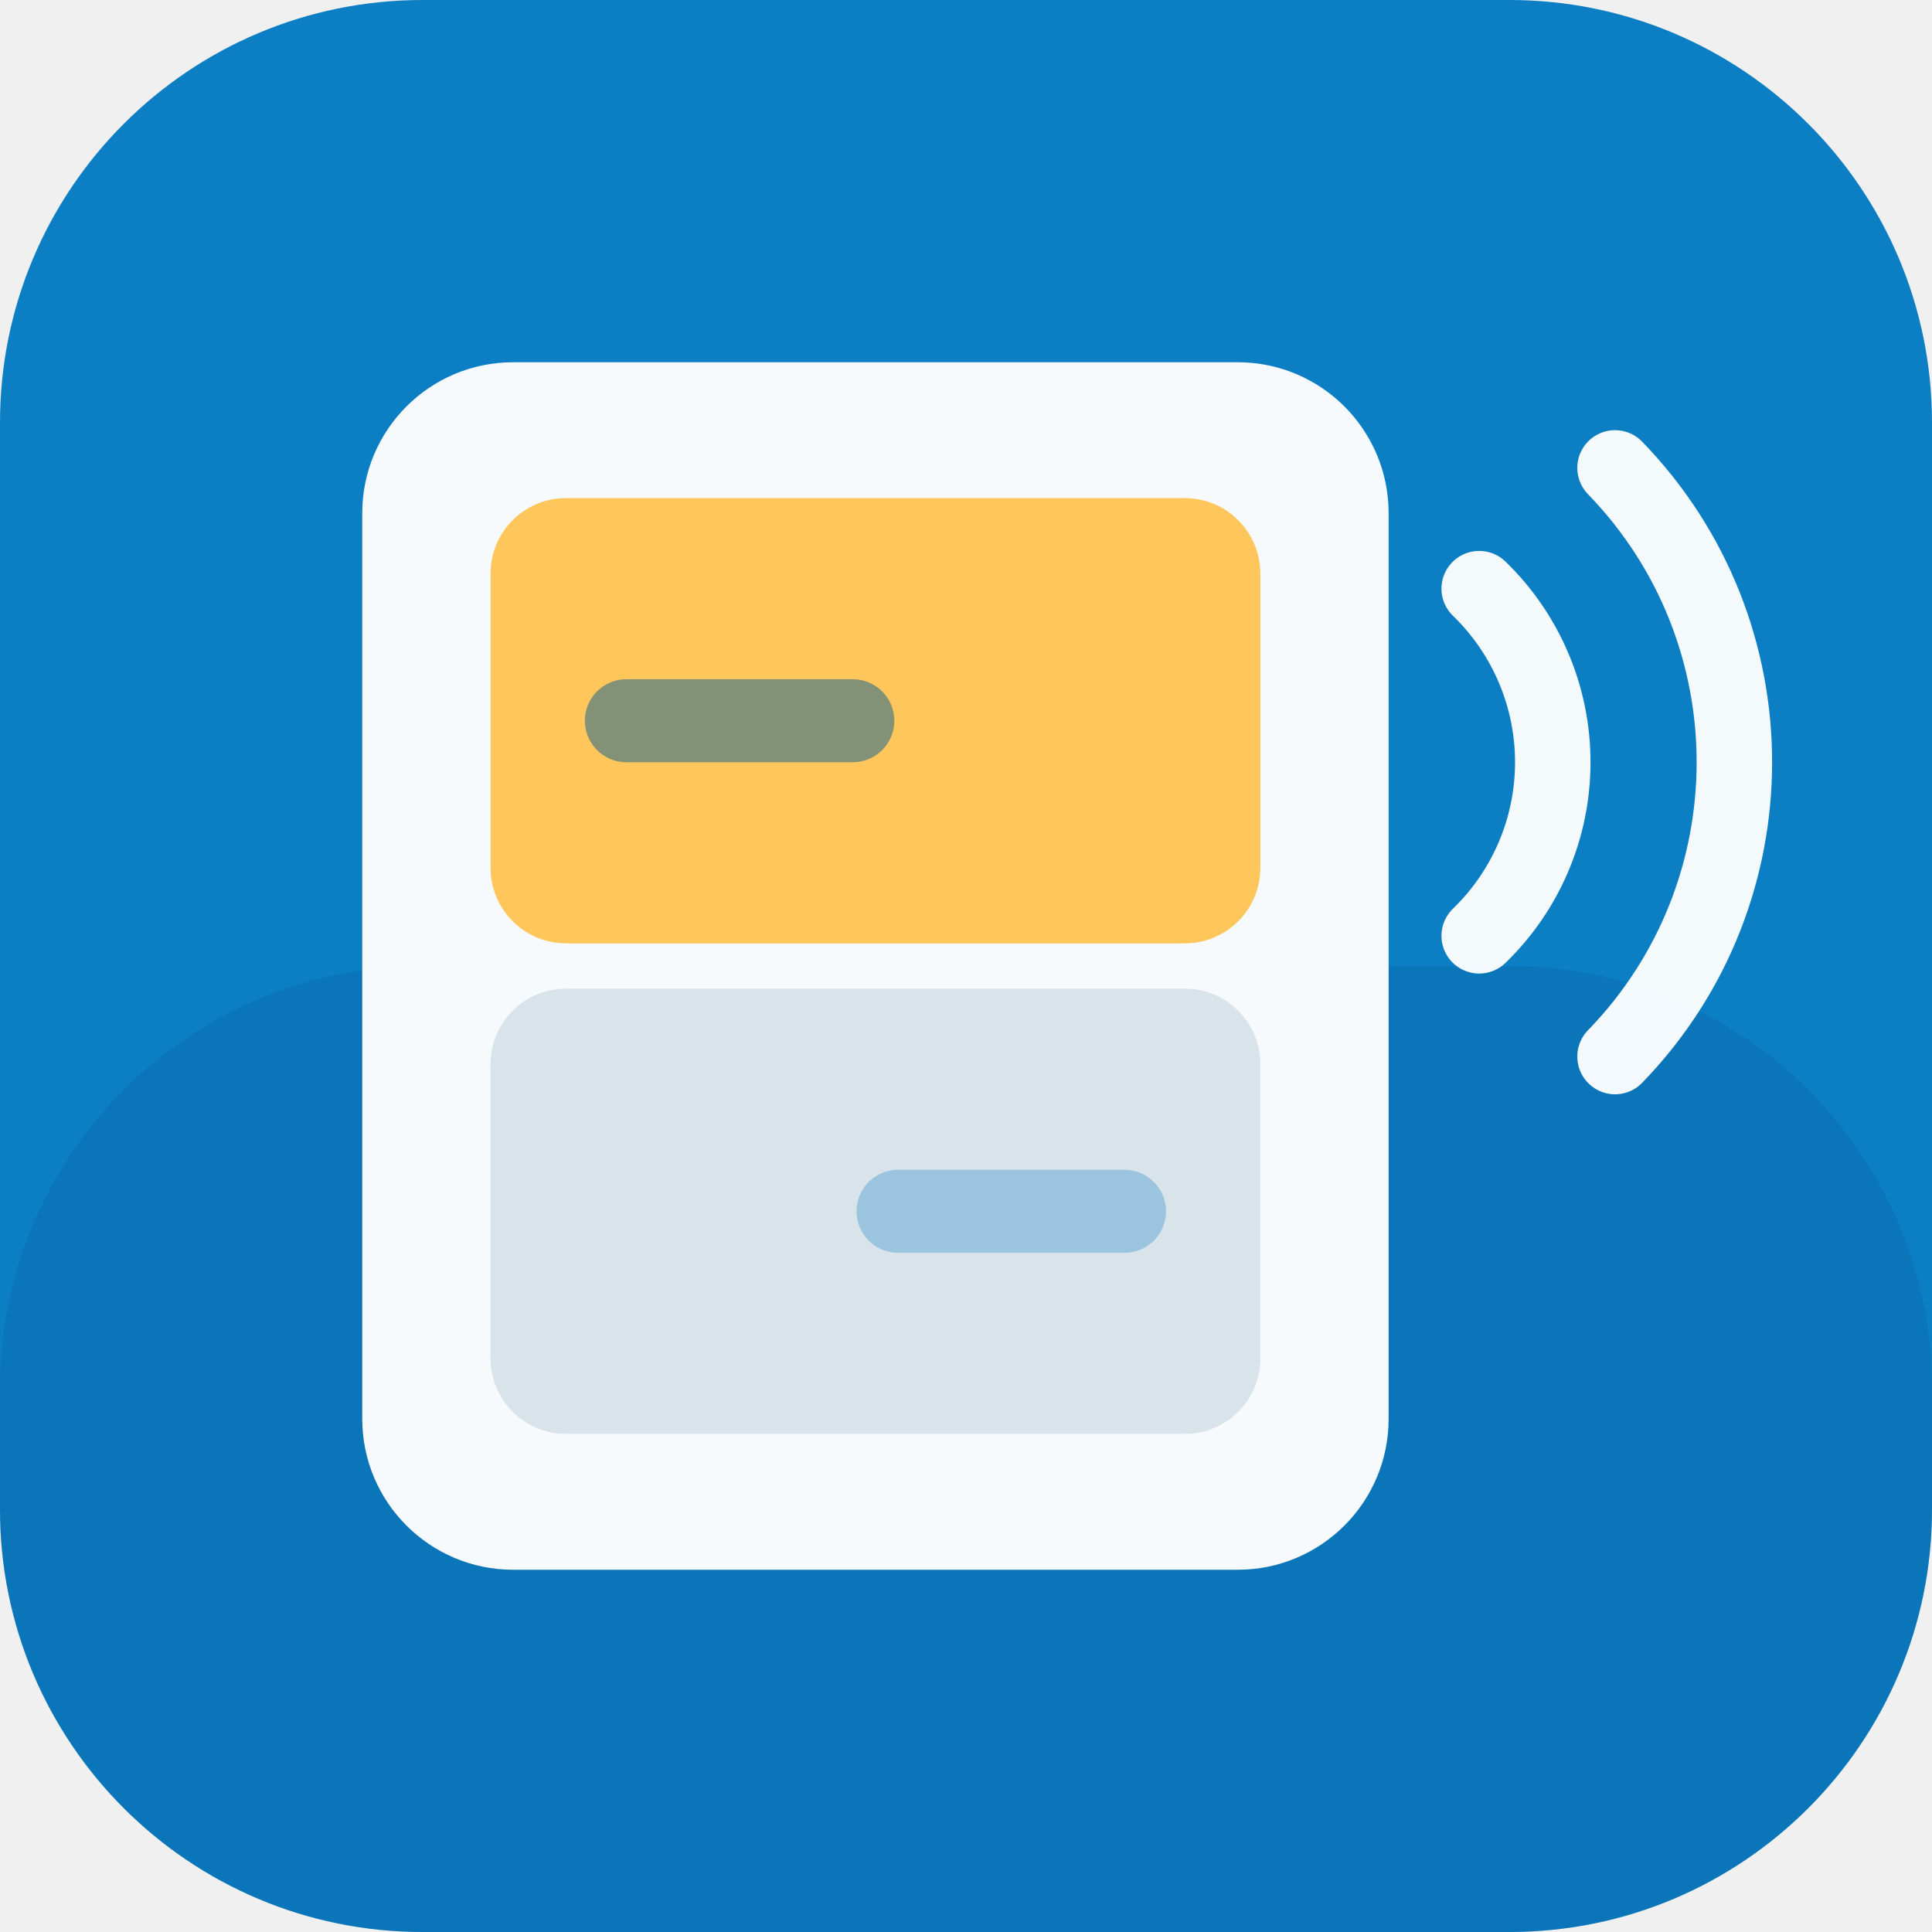
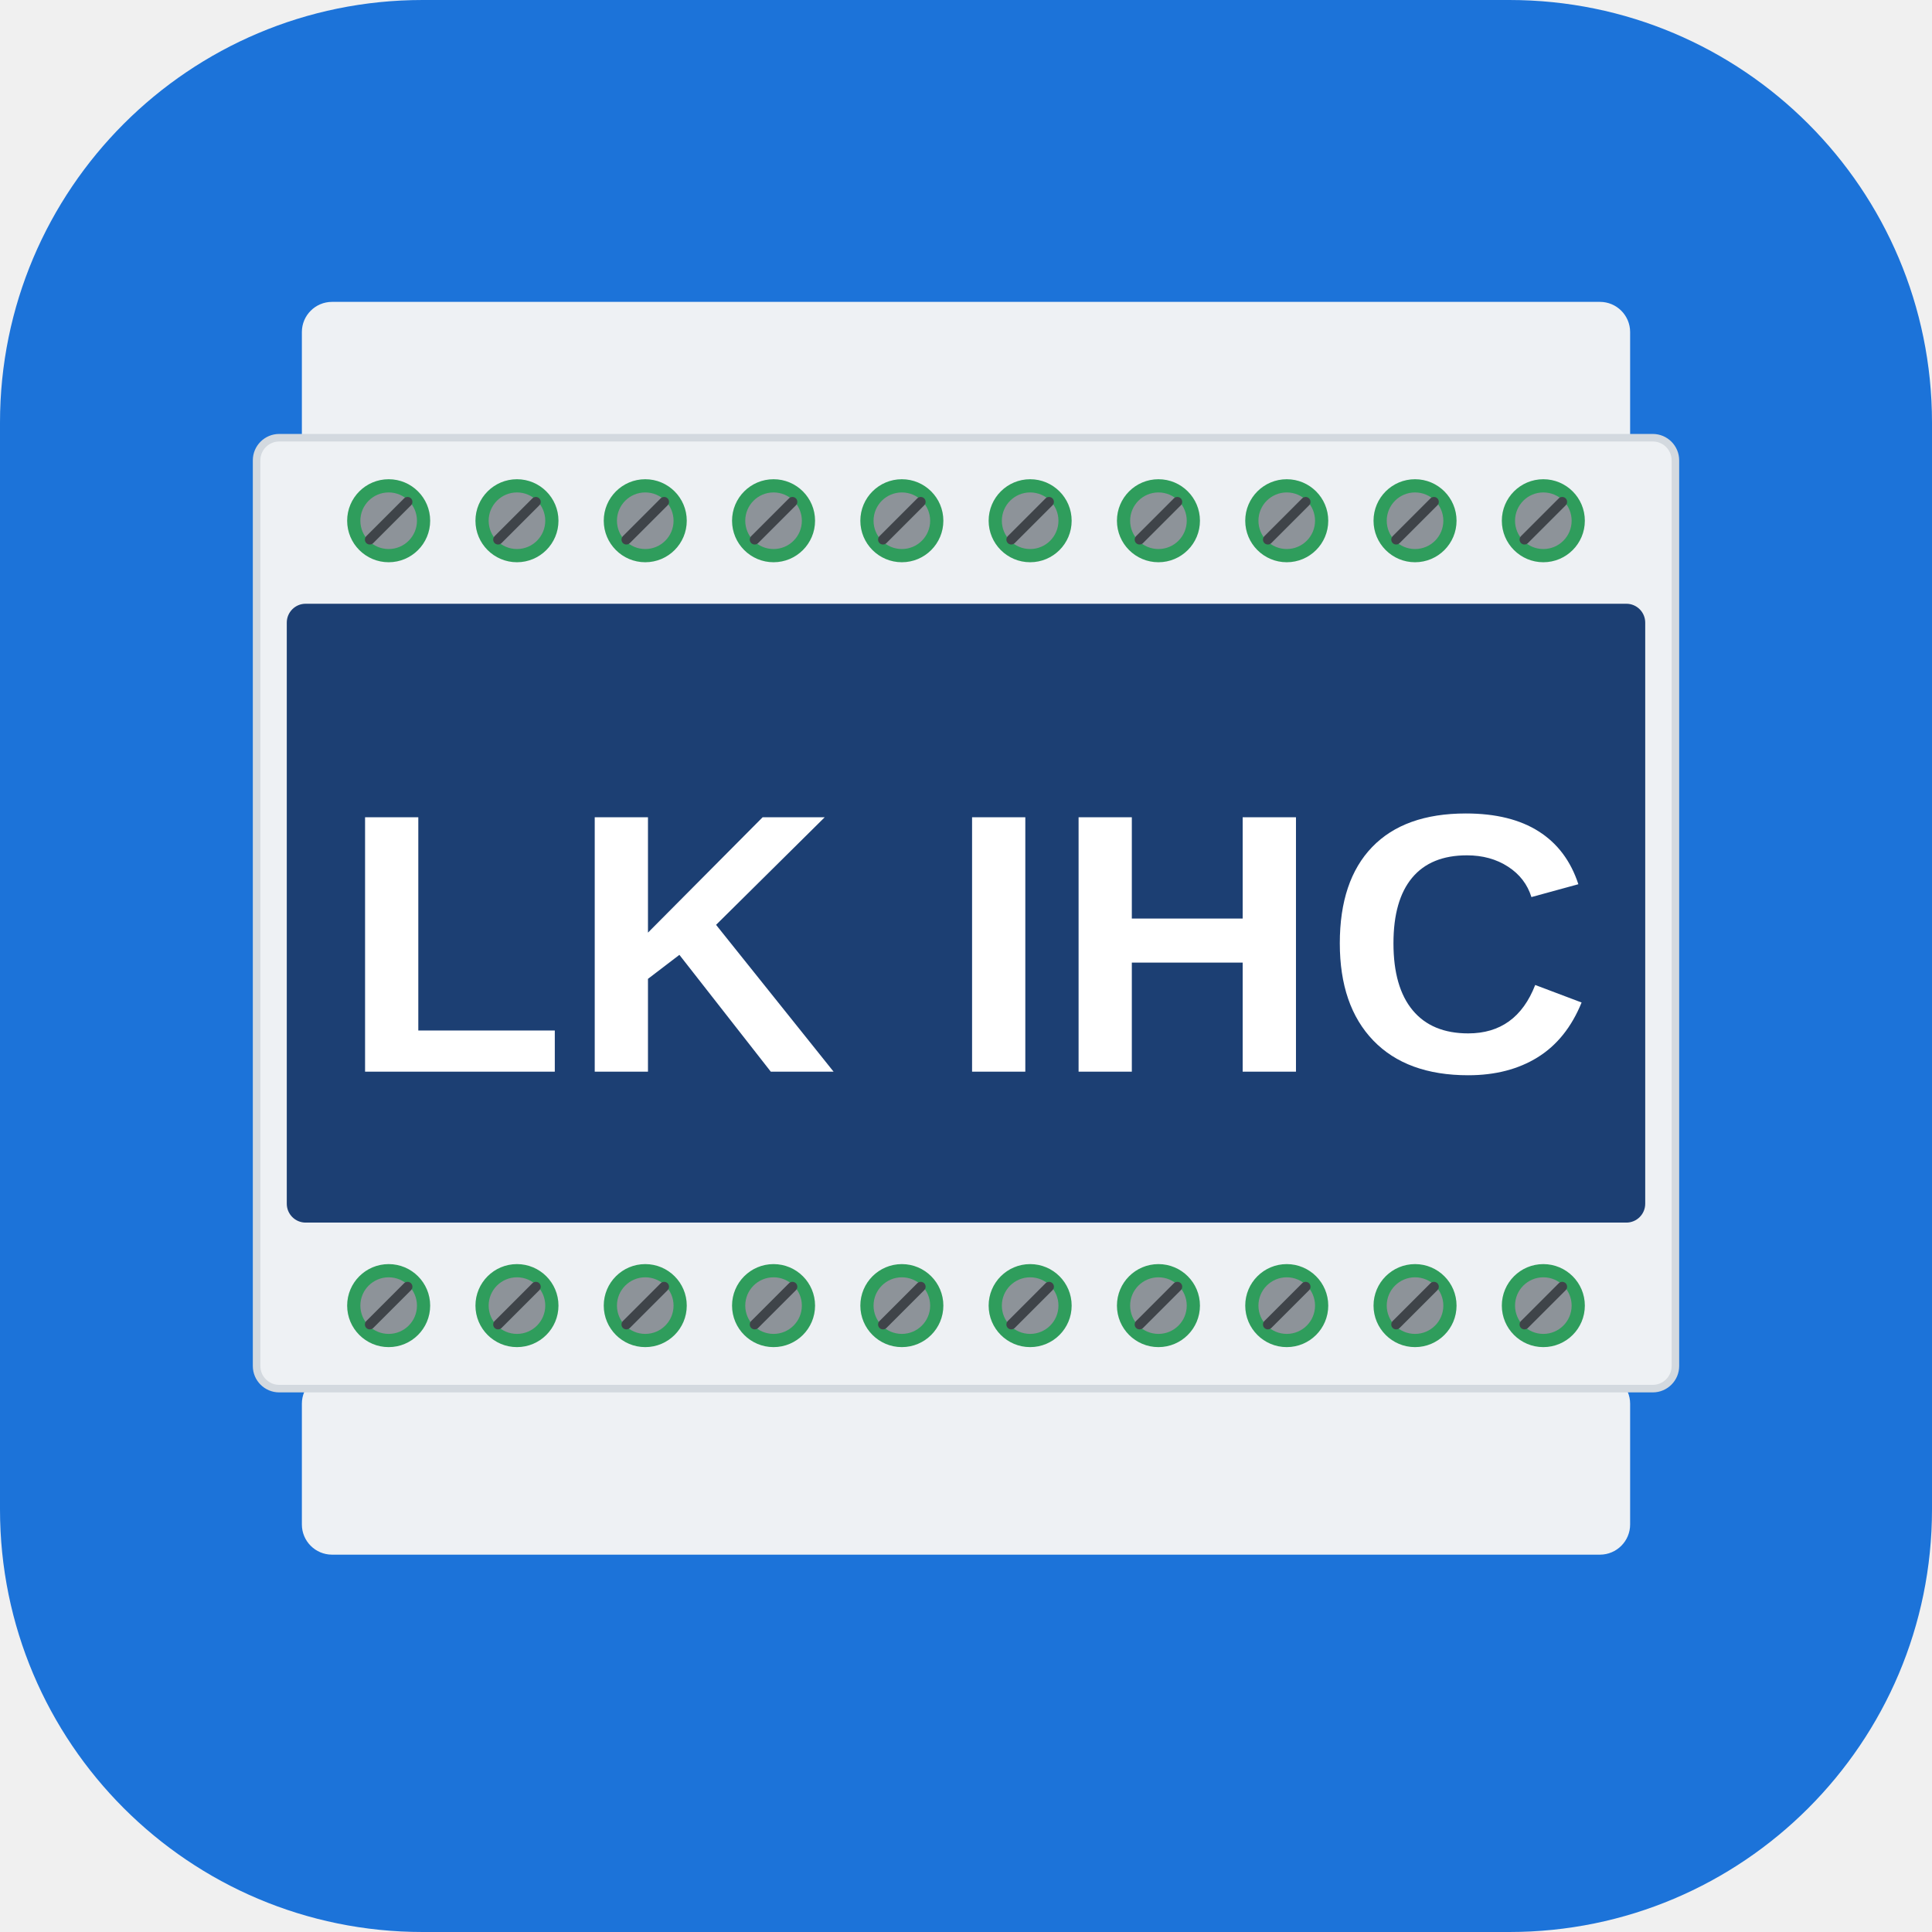
<svg xmlns="http://www.w3.org/2000/svg" width="512" height="512" viewBox="0 0 512 512">
-   <rect width="512" height="512" rx="112" fill="#0b7ec4" />
-   <rect y="256" width="512" height="256" rx="112" fill="#075d92" opacity="0.25" />
-   <rect x="96" y="96" width="272" height="320" rx="40" fill="#f7fafc" />
-   <rect x="130" y="132" width="204" height="118" rx="20" fill="#ffc65c" />
-   <rect x="130" y="262" width="204" height="118" rx="20" fill="#d9e3ea" />
-   <path d="M166 191 h60" stroke="#075d92" stroke-width="22" stroke-linecap="round" opacity="0.5" />
-   <path d="M238 321 h60" stroke="#0b7ec4" stroke-width="22" stroke-linecap="round" opacity="0.3" />
-   <g fill="none" stroke="#ffffff" stroke-width="20" stroke-linecap="round" opacity="0.95">
-     <path d="M392 156 a64 64 0 0 1 0 92" />
-     <path d="M428 124 a112 112 0 0 1 0 156" />
-   </g>
+   <rect width="512" height="512" rx="112" fill="#1c73d9" />
+   <rect x="80" y="80" width="352" height="44" rx="8" fill="#eef1f4" />
+   <rect x="80" y="364" width="352" height="48" rx="8" fill="#eef1f4" />
+   <rect x="68" y="116" width="376" height="252" rx="6" fill="#eef1f4" stroke="#d3d9df" stroke-width="2" />
+   <rect x="76" y="160" width="360" height="164" rx="5" fill="#1c3f73" />
+   <circle cx="103" cy="138" r="11" fill="#2f9d5c" />
+   <circle cx="103" cy="138" r="7.5" fill="#8d9399" />
+   <path d="M98 143 L108 133" stroke="#3f4449" stroke-width="2.6" stroke-linecap="round" />
+   <circle cx="137" cy="138" r="11" fill="#2f9d5c" />
+   <circle cx="137" cy="138" r="7.5" fill="#8d9399" />
+   <path d="M132 143 L142 133" stroke="#3f4449" stroke-width="2.6" stroke-linecap="round" />
+   <circle cx="171" cy="138" r="11" fill="#2f9d5c" />
+   <circle cx="171" cy="138" r="7.5" fill="#8d9399" />
+   <path d="M166 143 L176 133" stroke="#3f4449" stroke-width="2.6" stroke-linecap="round" />
+   <circle cx="205" cy="138" r="11" fill="#2f9d5c" />
+   <circle cx="205" cy="138" r="7.5" fill="#8d9399" />
+   <path d="M200 143 L210 133" stroke="#3f4449" stroke-width="2.6" stroke-linecap="round" />
+   <circle cx="239" cy="138" r="11" fill="#2f9d5c" />
+   <circle cx="239" cy="138" r="7.5" fill="#8d9399" />
+   <path d="M234 143 L244 133" stroke="#3f4449" stroke-width="2.6" stroke-linecap="round" />
+   <circle cx="273" cy="138" r="11" fill="#2f9d5c" />
+   <circle cx="273" cy="138" r="7.5" fill="#8d9399" />
+   <path d="M268 143 L278 133" stroke="#3f4449" stroke-width="2.6" stroke-linecap="round" />
+   <circle cx="307" cy="138" r="11" fill="#2f9d5c" />
+   <circle cx="307" cy="138" r="7.5" fill="#8d9399" />
+   <path d="M302 143 L312 133" stroke="#3f4449" stroke-width="2.6" stroke-linecap="round" />
+   <circle cx="341" cy="138" r="11" fill="#2f9d5c" />
+   <circle cx="341" cy="138" r="7.5" fill="#8d9399" />
+   <path d="M336 143 L346 133" stroke="#3f4449" stroke-width="2.6" stroke-linecap="round" />
+   <circle cx="375" cy="138" r="11" fill="#2f9d5c" />
+   <circle cx="375" cy="138" r="7.5" fill="#8d9399" />
+   <path d="M370 143 L380 133" stroke="#3f4449" stroke-width="2.6" stroke-linecap="round" />
+   <circle cx="409" cy="138" r="11" fill="#2f9d5c" />
+   <circle cx="409" cy="138" r="7.5" fill="#8d9399" />
+   <path d="M404 143 L414 133" stroke="#3f4449" stroke-width="2.6" stroke-linecap="round" />
+   <circle cx="103" cy="346" r="11" fill="#2f9d5c" />
+   <circle cx="103" cy="346" r="7.5" fill="#8d9399" />
+   <path d="M98 351 L108 341" stroke="#3f4449" stroke-width="2.6" stroke-linecap="round" />
+   <circle cx="137" cy="346" r="11" fill="#2f9d5c" />
+   <circle cx="137" cy="346" r="7.5" fill="#8d9399" />
+   <path d="M132 351 L142 341" stroke="#3f4449" stroke-width="2.6" stroke-linecap="round" />
+   <circle cx="171" cy="346" r="11" fill="#2f9d5c" />
+   <circle cx="171" cy="346" r="7.5" fill="#8d9399" />
+   <path d="M166 351 L176 341" stroke="#3f4449" stroke-width="2.6" stroke-linecap="round" />
+   <circle cx="205" cy="346" r="11" fill="#2f9d5c" />
+   <circle cx="205" cy="346" r="7.5" fill="#8d9399" />
+   <path d="M200 351 L210 341" stroke="#3f4449" stroke-width="2.6" stroke-linecap="round" />
+   <circle cx="239" cy="346" r="11" fill="#2f9d5c" />
+   <circle cx="239" cy="346" r="7.5" fill="#8d9399" />
+   <path d="M234 351 L244 341" stroke="#3f4449" stroke-width="2.6" stroke-linecap="round" />
+   <circle cx="273" cy="346" r="11" fill="#2f9d5c" />
+   <circle cx="273" cy="346" r="7.5" fill="#8d9399" />
+   <path d="M268 351 L278 341" stroke="#3f4449" stroke-width="2.6" stroke-linecap="round" />
+   <circle cx="307" cy="346" r="11" fill="#2f9d5c" />
+   <circle cx="307" cy="346" r="7.5" fill="#8d9399" />
+   <path d="M302 351 L312 341" stroke="#3f4449" stroke-width="2.6" stroke-linecap="round" />
+   <circle cx="341" cy="346" r="11" fill="#2f9d5c" />
+   <circle cx="341" cy="346" r="7.5" fill="#8d9399" />
+   <path d="M336 351 L346 341" stroke="#3f4449" stroke-width="2.6" stroke-linecap="round" />
+   <circle cx="375" cy="346" r="11" fill="#2f9d5c" />
+   <circle cx="375" cy="346" r="7.5" fill="#8d9399" />
+   <path d="M370 351 L380 341" stroke="#3f4449" stroke-width="2.6" stroke-linecap="round" />
+   <circle cx="409" cy="346" r="11" fill="#2f9d5c" />
+   <circle cx="409" cy="346" r="7.5" fill="#8d9399" />
+   <path d="M404 351 L414 341" stroke="#3f4449" stroke-width="2.6" stroke-linecap="round" />
+   <text x="256" y="284" font-family="'Liberation Sans', -apple-system, BlinkMacSystemFont, 'Segoe UI', Helvetica, Arial, sans-serif" font-size="98" font-weight="700" fill="#ffffff" text-anchor="middle" letter-spacing="1">LK IHC</text>
</svg>
